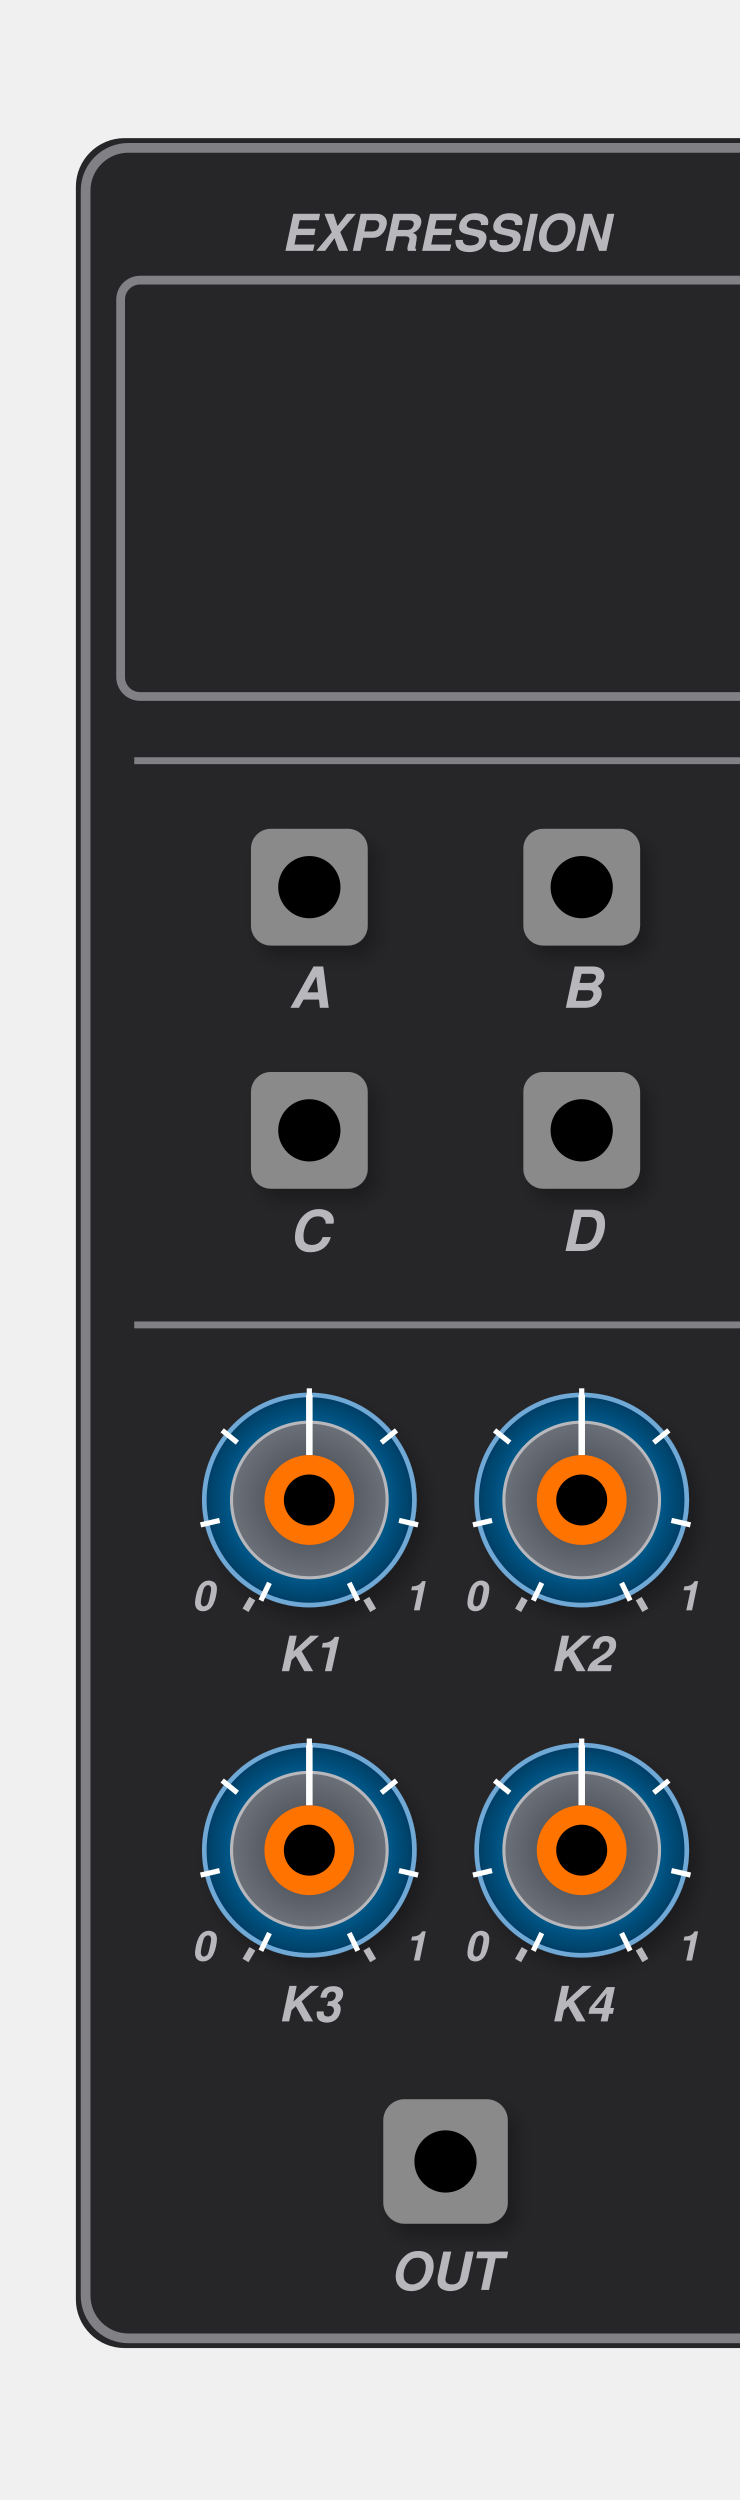
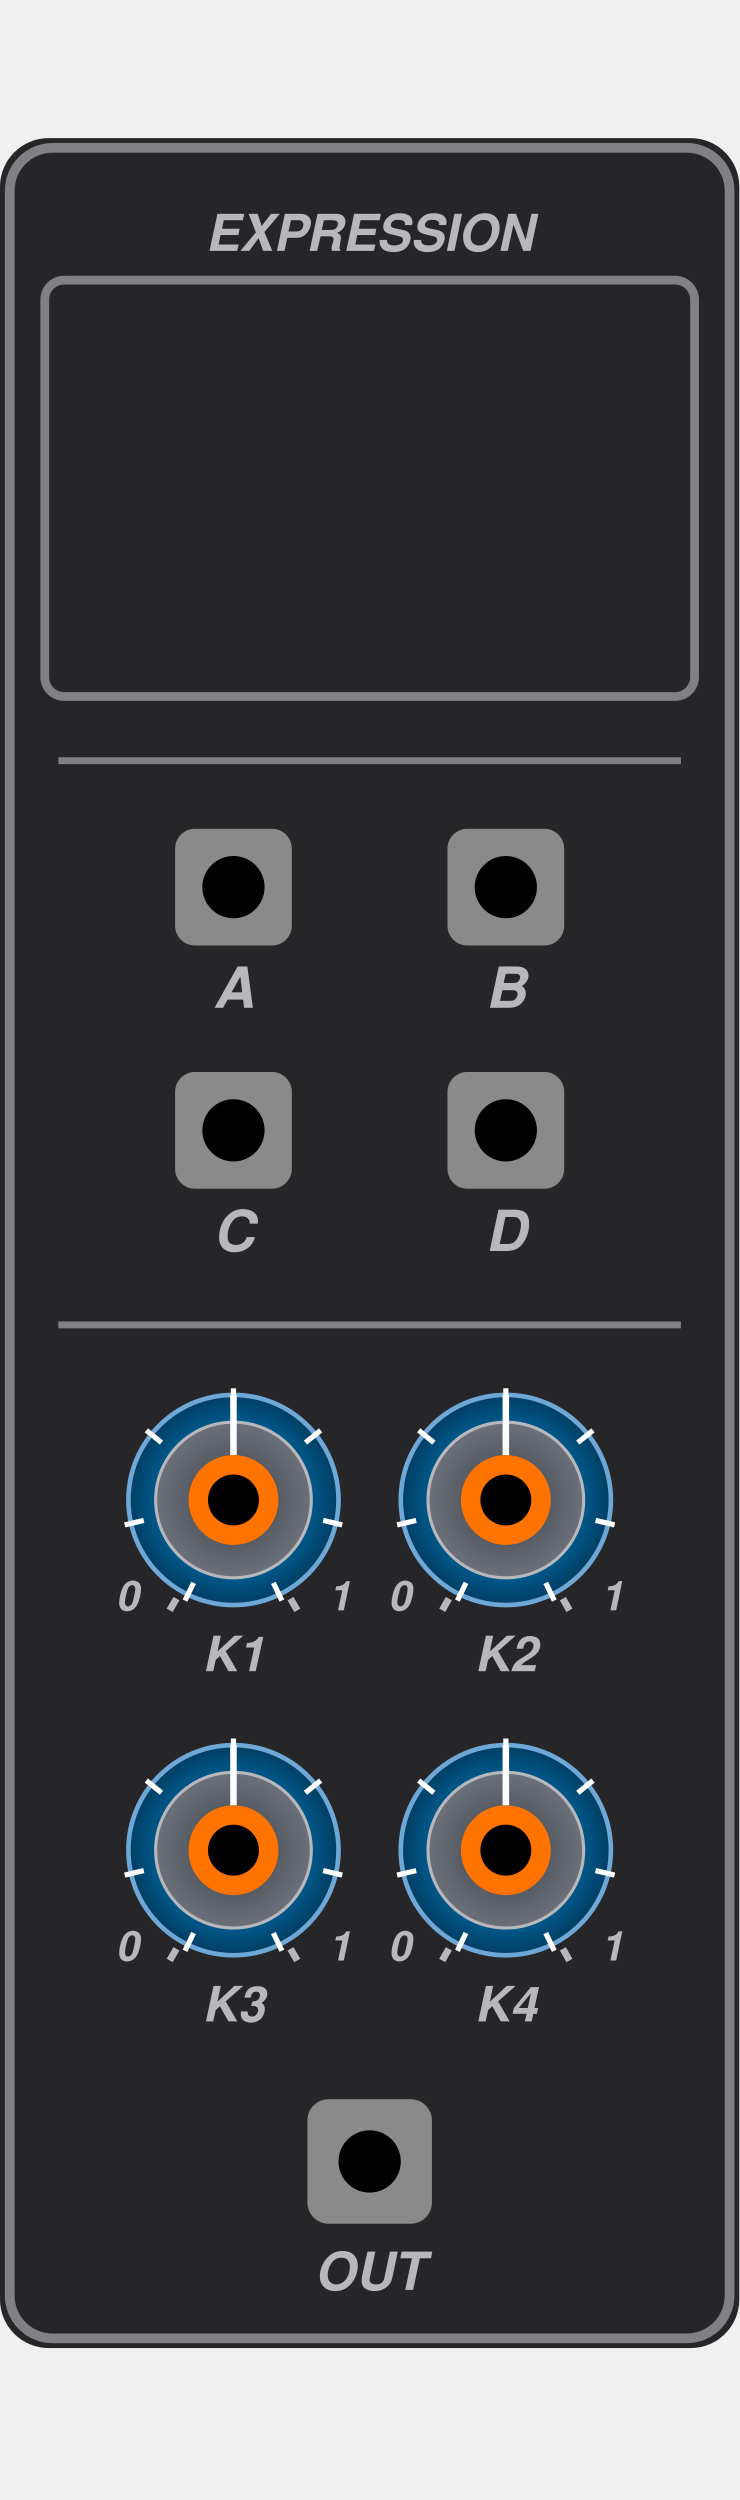
- <svg xmlns="http://www.w3.org/2000/svg" width="38mm" height="128.5mm" viewBox="0 0 38 128.5" font-family="Arial Narrow, Helvetica, Arial, sans-serif">
+ <svg xmlns="http://www.w3.org/2000/svg" width="38mm" height="128.5mm" viewBox="3.9 0 38 128.5" font-family="Arial Narrow, Helvetica, Arial, sans-serif">
  <defs>
-     <filter id="softShadow" x="-30%" y="-30%" width="160%" height="160%">
-       <feDropShadow dx="0.473" dy="0.592" stdDeviation="0.473" flood-color="#000" flood-opacity=".28" />
-     </filter>
    <radialGradient id="blueRing">
      <stop offset="0" stop-color="#1688cc" />
      <stop offset="0.55" stop-color="#006da8" />
      <stop offset="1" stop-color="#003d62" />
    </radialGradient>
    <radialGradient id="blueDial">
      <stop offset="0" stop-color="#1d79b7" />
      <stop offset="0.6" stop-color="#00639a" />
      <stop offset="1" stop-color="#00456e" />
    </radialGradient>
    <radialGradient id="knobCap">
      <stop offset="0" stop-color="#3a3d43" />
      <stop offset="0.4" stop-color="#4c5058" />
      <stop offset="0.62" stop-color="#5a5f67" />
      <stop offset="1" stop-color="#6b7079" />
    </radialGradient>
    <radialGradient id="redLed">
      <stop offset="0" stop-color="#ff4a4a" />
      <stop offset="0.55" stop-color="#d00000" />
      <stop offset="1" stop-color="#650000" />
    </radialGradient>
    <radialGradient id="greenLed">
      <stop offset="0" stop-color="#5cf07a" />
      <stop offset="0.55" stop-color="#12a531" />
      <stop offset="1" stop-color="#054d15" />
    </radialGradient>
    <radialGradient id="orangeLed">
      <stop offset="0" stop-color="#ffbf5c" />
      <stop offset="0.55" stop-color="#ef7d00" />
      <stop offset="1" stop-color="#7a3a00" />
    </radialGradient>
  </defs>
  <g transform="translate(3.9 7.0994)">
    <rect x="0" y="0" width="38" height="113.591" rx="2.5" fill="#262629" />
    <rect x="0.5" y="0.5" width="37" height="112.591" rx="2.2" fill="none" stroke="#808085" stroke-width="0.5" />
    <text x="19" y="5.8" font-size="2.606" font-weight="700" font-style="italic" fill="#b8b8bc" text-anchor="middle" font-family="Arial Narrow, Helvetica, Arial, sans-serif">EXPRESSION</text>
    <rect x="2.3" y="7.3" width="33.4" height="21.4" rx="1" fill="none" stroke="#808085" stroke-width="0.45" />
    <line x1="3" y1="32" x2="35" y2="32" stroke="#808085" stroke-width="0.355" />
    <g data-wcoast-port="aIn" data-wcoast-cx="12" data-wcoast-cy="38.5">
-       <rect x="9.00" y="35.50" width="6.00" height="6.00" rx="1.02" fill="#8a8a8a" data-wcoast-role="jackbody" filter="url(#softShadow)" />
+       <rect x="9.00" y="35.50" width="6.00" height="6.00" rx="1.02" fill="#8a8a8a" data-wcoast-role="jackbody" />
      <circle cx="12" cy="38.5" r="1.6" fill="#000000" data-wcoast-role="jackhole" />
    </g>
    <text x="12" y="44.7" font-size="2.906" font-weight="700" font-style="italic" fill="#b8b8bc" text-anchor="middle" font-family="Arial Narrow, Helvetica, Arial, sans-serif">A</text>
    <g data-wcoast-port="bIn" data-wcoast-cx="26" data-wcoast-cy="38.5">
-       <rect x="23.00" y="35.50" width="6.00" height="6.00" rx="1.02" fill="#8a8a8a" data-wcoast-role="jackbody" filter="url(#softShadow)" />
+       <rect x="23.00" y="35.50" width="6.00" height="6.00" rx="1.02" fill="#8a8a8a" data-wcoast-role="jackbody" />
      <circle cx="26" cy="38.5" r="1.6" fill="#000000" data-wcoast-role="jackhole" />
    </g>
    <text x="26" y="44.7" font-size="2.906" font-weight="700" font-style="italic" fill="#b8b8bc" text-anchor="middle" font-family="Arial Narrow, Helvetica, Arial, sans-serif">B</text>
    <g data-wcoast-port="cIn" data-wcoast-cx="12" data-wcoast-cy="51">
-       <rect x="9.00" y="48.00" width="6.00" height="6.00" rx="1.02" fill="#8a8a8a" data-wcoast-role="jackbody" filter="url(#softShadow)" />
+       <rect x="9.00" y="48.00" width="6.00" height="6.00" rx="1.02" fill="#8a8a8a" data-wcoast-role="jackbody" />
      <circle cx="12" cy="51" r="1.6" fill="#000000" data-wcoast-role="jackhole" />
    </g>
    <text x="12" y="57.2" font-size="2.906" font-weight="700" font-style="italic" fill="#b8b8bc" text-anchor="middle" font-family="Arial Narrow, Helvetica, Arial, sans-serif">C</text>
    <g data-wcoast-port="dIn" data-wcoast-cx="26" data-wcoast-cy="51">
-       <rect x="23.00" y="48.00" width="6.00" height="6.00" rx="1.02" fill="#8a8a8a" data-wcoast-role="jackbody" filter="url(#softShadow)" />
+       <rect x="23.00" y="48.00" width="6.00" height="6.00" rx="1.02" fill="#8a8a8a" data-wcoast-role="jackbody" />
      <circle cx="26" cy="51" r="1.6" fill="#000000" data-wcoast-role="jackhole" />
    </g>
    <text x="26" y="57.2" font-size="2.906" font-weight="700" font-style="italic" fill="#b8b8bc" text-anchor="middle" font-family="Arial Narrow, Helvetica, Arial, sans-serif">D</text>
    <line x1="3" y1="61" x2="35" y2="61" stroke="#808085" stroke-width="0.355" />
    <text x="7.125" y="75.672" font-size="2.106" font-weight="700" font-style="italic" fill="#b8b8bc" text-anchor="end" font-family="Arial Narrow, Helvetica, Arial, sans-serif">0</text>
    <text x="16.875" y="75.672" font-size="2.106" font-weight="700" font-style="italic" fill="#b8b8bc" text-anchor="start" font-family="Arial Narrow, Helvetica, Arial, sans-serif">1</text>
    <g data-wcoast-param="k1" data-wcoast-cx="12" data-wcoast-cy="70" data-wcoast-angle-min="-150" data-wcoast-angle-max="150" data-wcoast-port="k1Cv" data-wcoast-depth="k1Depth" data-wcoast-av="off">
-       <circle cx="12" cy="70" r="5.4" fill="url(#blueRing)" stroke="#6fa8d6" stroke-width="0.238" filter="url(#softShadow)" />
+       <circle cx="12" cy="70" r="5.4" fill="url(#blueRing)" stroke="#6fa8d6" stroke-width="0.238" />
      <circle cx="12" cy="70" r="4" fill="url(#knobCap)" stroke="#b8b8bc" stroke-width="0.159" />
      <line x1="9.07" y1="75.07" x2="8.72" y2="75.67" stroke="#b8b8bc" stroke-width="0.355" />
      <line x1="14.93" y1="75.07" x2="15.28" y2="75.67" stroke="#b8b8bc" stroke-width="0.355" />
      <circle cx="12" cy="70" r="2.31" fill="#ff7300" />
      <circle cx="12" cy="70" r="1.31" fill="#000000" data-wcoast-role="jackhole" />
      <g data-wcoast-role="indicator">
        <line x1="12.00" y1="64.26" x2="12.00" y2="65.27" stroke="#ffffff" stroke-width="0.268" />
        <line x1="16.48" y1="66.42" x2="15.70" y2="67.05" stroke="#ffffff" stroke-width="0.268" />
        <line x1="17.59" y1="71.28" x2="16.61" y2="71.05" stroke="#ffffff" stroke-width="0.268" />
        <line x1="14.49" y1="75.17" x2="14.05" y2="74.26" stroke="#ffffff" stroke-width="0.268" />
        <line x1="9.51" y1="75.17" x2="9.95" y2="74.26" stroke="#ffffff" stroke-width="0.268" />
        <line x1="6.41" y1="71.28" x2="7.39" y2="71.05" stroke="#ffffff" stroke-width="0.268" />
        <line x1="7.52" y1="66.42" x2="8.30" y2="67.05" stroke="#ffffff" stroke-width="0.268" />
        <line x1="12" y1="67.69" x2="12" y2="64.60" stroke="#ffffff" stroke-width="0.335" />
      </g>
    </g>
    <text x="12" y="78.8" font-size="2.506" font-weight="700" font-style="italic" fill="#b8b8bc" text-anchor="middle" font-family="Arial Narrow, Helvetica, Arial, sans-serif">K1</text>
    <text x="21.125" y="75.672" font-size="2.106" font-weight="700" font-style="italic" fill="#b8b8bc" text-anchor="end" font-family="Arial Narrow, Helvetica, Arial, sans-serif">0</text>
    <text x="30.875" y="75.672" font-size="2.106" font-weight="700" font-style="italic" fill="#b8b8bc" text-anchor="start" font-family="Arial Narrow, Helvetica, Arial, sans-serif">1</text>
    <g data-wcoast-param="k2" data-wcoast-cx="26" data-wcoast-cy="70" data-wcoast-angle-min="-150" data-wcoast-angle-max="150" data-wcoast-port="k2Cv" data-wcoast-depth="k2Depth" data-wcoast-av="off">
-       <circle cx="26" cy="70" r="5.4" fill="url(#blueRing)" stroke="#6fa8d6" stroke-width="0.238" filter="url(#softShadow)" />
+       <circle cx="26" cy="70" r="5.4" fill="url(#blueRing)" stroke="#6fa8d6" stroke-width="0.238" />
      <circle cx="26" cy="70" r="4" fill="url(#knobCap)" stroke="#b8b8bc" stroke-width="0.159" />
      <line x1="23.07" y1="75.07" x2="22.73" y2="75.67" stroke="#b8b8bc" stroke-width="0.355" />
      <line x1="28.93" y1="75.07" x2="29.27" y2="75.67" stroke="#b8b8bc" stroke-width="0.355" />
      <circle cx="26" cy="70" r="2.31" fill="#ff7300" />
      <circle cx="26" cy="70" r="1.31" fill="#000000" data-wcoast-role="jackhole" />
      <g data-wcoast-role="indicator">
        <line x1="26.00" y1="64.26" x2="26.00" y2="65.27" stroke="#ffffff" stroke-width="0.268" />
        <line x1="30.48" y1="66.42" x2="29.70" y2="67.05" stroke="#ffffff" stroke-width="0.268" />
        <line x1="31.59" y1="71.28" x2="30.61" y2="71.05" stroke="#ffffff" stroke-width="0.268" />
        <line x1="28.49" y1="75.17" x2="28.05" y2="74.26" stroke="#ffffff" stroke-width="0.268" />
        <line x1="23.51" y1="75.17" x2="23.95" y2="74.26" stroke="#ffffff" stroke-width="0.268" />
        <line x1="20.41" y1="71.28" x2="21.39" y2="71.05" stroke="#ffffff" stroke-width="0.268" />
        <line x1="21.52" y1="66.42" x2="22.30" y2="67.05" stroke="#ffffff" stroke-width="0.268" />
        <line x1="26" y1="67.69" x2="26" y2="64.60" stroke="#ffffff" stroke-width="0.335" />
      </g>
    </g>
    <text x="26" y="78.8" font-size="2.506" font-weight="700" font-style="italic" fill="#b8b8bc" text-anchor="middle" font-family="Arial Narrow, Helvetica, Arial, sans-serif">K2</text>
    <text x="7.125" y="93.672" font-size="2.106" font-weight="700" font-style="italic" fill="#b8b8bc" text-anchor="end" font-family="Arial Narrow, Helvetica, Arial, sans-serif">0</text>
    <text x="16.875" y="93.672" font-size="2.106" font-weight="700" font-style="italic" fill="#b8b8bc" text-anchor="start" font-family="Arial Narrow, Helvetica, Arial, sans-serif">1</text>
    <g data-wcoast-param="k3" data-wcoast-cx="12" data-wcoast-cy="88" data-wcoast-angle-min="-150" data-wcoast-angle-max="150" data-wcoast-port="k3Cv" data-wcoast-depth="k3Depth" data-wcoast-av="off">
-       <circle cx="12" cy="88" r="5.4" fill="url(#blueRing)" stroke="#6fa8d6" stroke-width="0.238" filter="url(#softShadow)" />
+       <circle cx="12" cy="88" r="5.4" fill="url(#blueRing)" stroke="#6fa8d6" stroke-width="0.238" />
      <circle cx="12" cy="88" r="4" fill="url(#knobCap)" stroke="#b8b8bc" stroke-width="0.159" />
      <line x1="9.07" y1="93.07" x2="8.72" y2="93.67" stroke="#b8b8bc" stroke-width="0.355" />
      <line x1="14.93" y1="93.07" x2="15.28" y2="93.67" stroke="#b8b8bc" stroke-width="0.355" />
      <circle cx="12" cy="88" r="2.31" fill="#ff7300" />
      <circle cx="12" cy="88" r="1.31" fill="#000000" data-wcoast-role="jackhole" />
      <g data-wcoast-role="indicator">
        <line x1="12.00" y1="82.26" x2="12.00" y2="83.27" stroke="#ffffff" stroke-width="0.268" />
        <line x1="16.48" y1="84.42" x2="15.70" y2="85.05" stroke="#ffffff" stroke-width="0.268" />
        <line x1="17.59" y1="89.28" x2="16.61" y2="89.05" stroke="#ffffff" stroke-width="0.268" />
        <line x1="14.49" y1="93.17" x2="14.05" y2="92.26" stroke="#ffffff" stroke-width="0.268" />
        <line x1="9.51" y1="93.17" x2="9.95" y2="92.26" stroke="#ffffff" stroke-width="0.268" />
        <line x1="6.41" y1="89.28" x2="7.39" y2="89.05" stroke="#ffffff" stroke-width="0.268" />
        <line x1="7.52" y1="84.42" x2="8.30" y2="85.05" stroke="#ffffff" stroke-width="0.268" />
        <line x1="12" y1="85.69" x2="12" y2="82.60" stroke="#ffffff" stroke-width="0.335" />
      </g>
    </g>
    <text x="12" y="96.8" font-size="2.506" font-weight="700" font-style="italic" fill="#b8b8bc" text-anchor="middle" font-family="Arial Narrow, Helvetica, Arial, sans-serif">K3</text>
    <text x="21.125" y="93.672" font-size="2.106" font-weight="700" font-style="italic" fill="#b8b8bc" text-anchor="end" font-family="Arial Narrow, Helvetica, Arial, sans-serif">0</text>
    <text x="30.875" y="93.672" font-size="2.106" font-weight="700" font-style="italic" fill="#b8b8bc" text-anchor="start" font-family="Arial Narrow, Helvetica, Arial, sans-serif">1</text>
    <g data-wcoast-param="k4" data-wcoast-cx="26" data-wcoast-cy="88" data-wcoast-angle-min="-150" data-wcoast-angle-max="150" data-wcoast-port="k4Cv" data-wcoast-depth="k4Depth" data-wcoast-av="off">
-       <circle cx="26" cy="88" r="5.4" fill="url(#blueRing)" stroke="#6fa8d6" stroke-width="0.238" filter="url(#softShadow)" />
+       <circle cx="26" cy="88" r="5.4" fill="url(#blueRing)" stroke="#6fa8d6" stroke-width="0.238" />
      <circle cx="26" cy="88" r="4" fill="url(#knobCap)" stroke="#b8b8bc" stroke-width="0.159" />
      <line x1="23.07" y1="93.07" x2="22.73" y2="93.67" stroke="#b8b8bc" stroke-width="0.355" />
      <line x1="28.93" y1="93.07" x2="29.27" y2="93.67" stroke="#b8b8bc" stroke-width="0.355" />
      <circle cx="26" cy="88" r="2.31" fill="#ff7300" />
      <circle cx="26" cy="88" r="1.31" fill="#000000" data-wcoast-role="jackhole" />
      <g data-wcoast-role="indicator">
        <line x1="26.00" y1="82.26" x2="26.00" y2="83.27" stroke="#ffffff" stroke-width="0.268" />
        <line x1="30.48" y1="84.42" x2="29.70" y2="85.05" stroke="#ffffff" stroke-width="0.268" />
        <line x1="31.59" y1="89.28" x2="30.61" y2="89.05" stroke="#ffffff" stroke-width="0.268" />
        <line x1="28.49" y1="93.17" x2="28.05" y2="92.26" stroke="#ffffff" stroke-width="0.268" />
        <line x1="23.51" y1="93.17" x2="23.95" y2="92.26" stroke="#ffffff" stroke-width="0.268" />
        <line x1="20.41" y1="89.28" x2="21.39" y2="89.05" stroke="#ffffff" stroke-width="0.268" />
        <line x1="21.52" y1="84.42" x2="22.30" y2="85.05" stroke="#ffffff" stroke-width="0.268" />
        <line x1="26" y1="85.69" x2="26" y2="82.60" stroke="#ffffff" stroke-width="0.335" />
      </g>
    </g>
    <text x="26" y="96.8" font-size="2.506" font-weight="700" font-style="italic" fill="#b8b8bc" text-anchor="middle" font-family="Arial Narrow, Helvetica, Arial, sans-serif">K4</text>
    <g data-wcoast-port="outImage" data-wcoast-cx="19" data-wcoast-cy="104">
-       <rect x="15.80" y="100.80" width="6.40" height="6.40" rx="1.09" fill="#8a8a8a" data-wcoast-role="jackbody" filter="url(#softShadow)" />
+       <rect x="15.80" y="100.80" width="6.40" height="6.40" rx="1.09" fill="#8a8a8a" data-wcoast-role="jackbody" />
      <circle cx="19" cy="104" r="1.6" fill="#000000" data-wcoast-role="jackhole" />
    </g>
    <text x="19" y="110.6" font-size="2.706" font-weight="700" font-style="italic" fill="#b8b8bc" text-anchor="middle" font-family="Arial Narrow, Helvetica, Arial, sans-serif">OUT</text>
  </g>
</svg>
